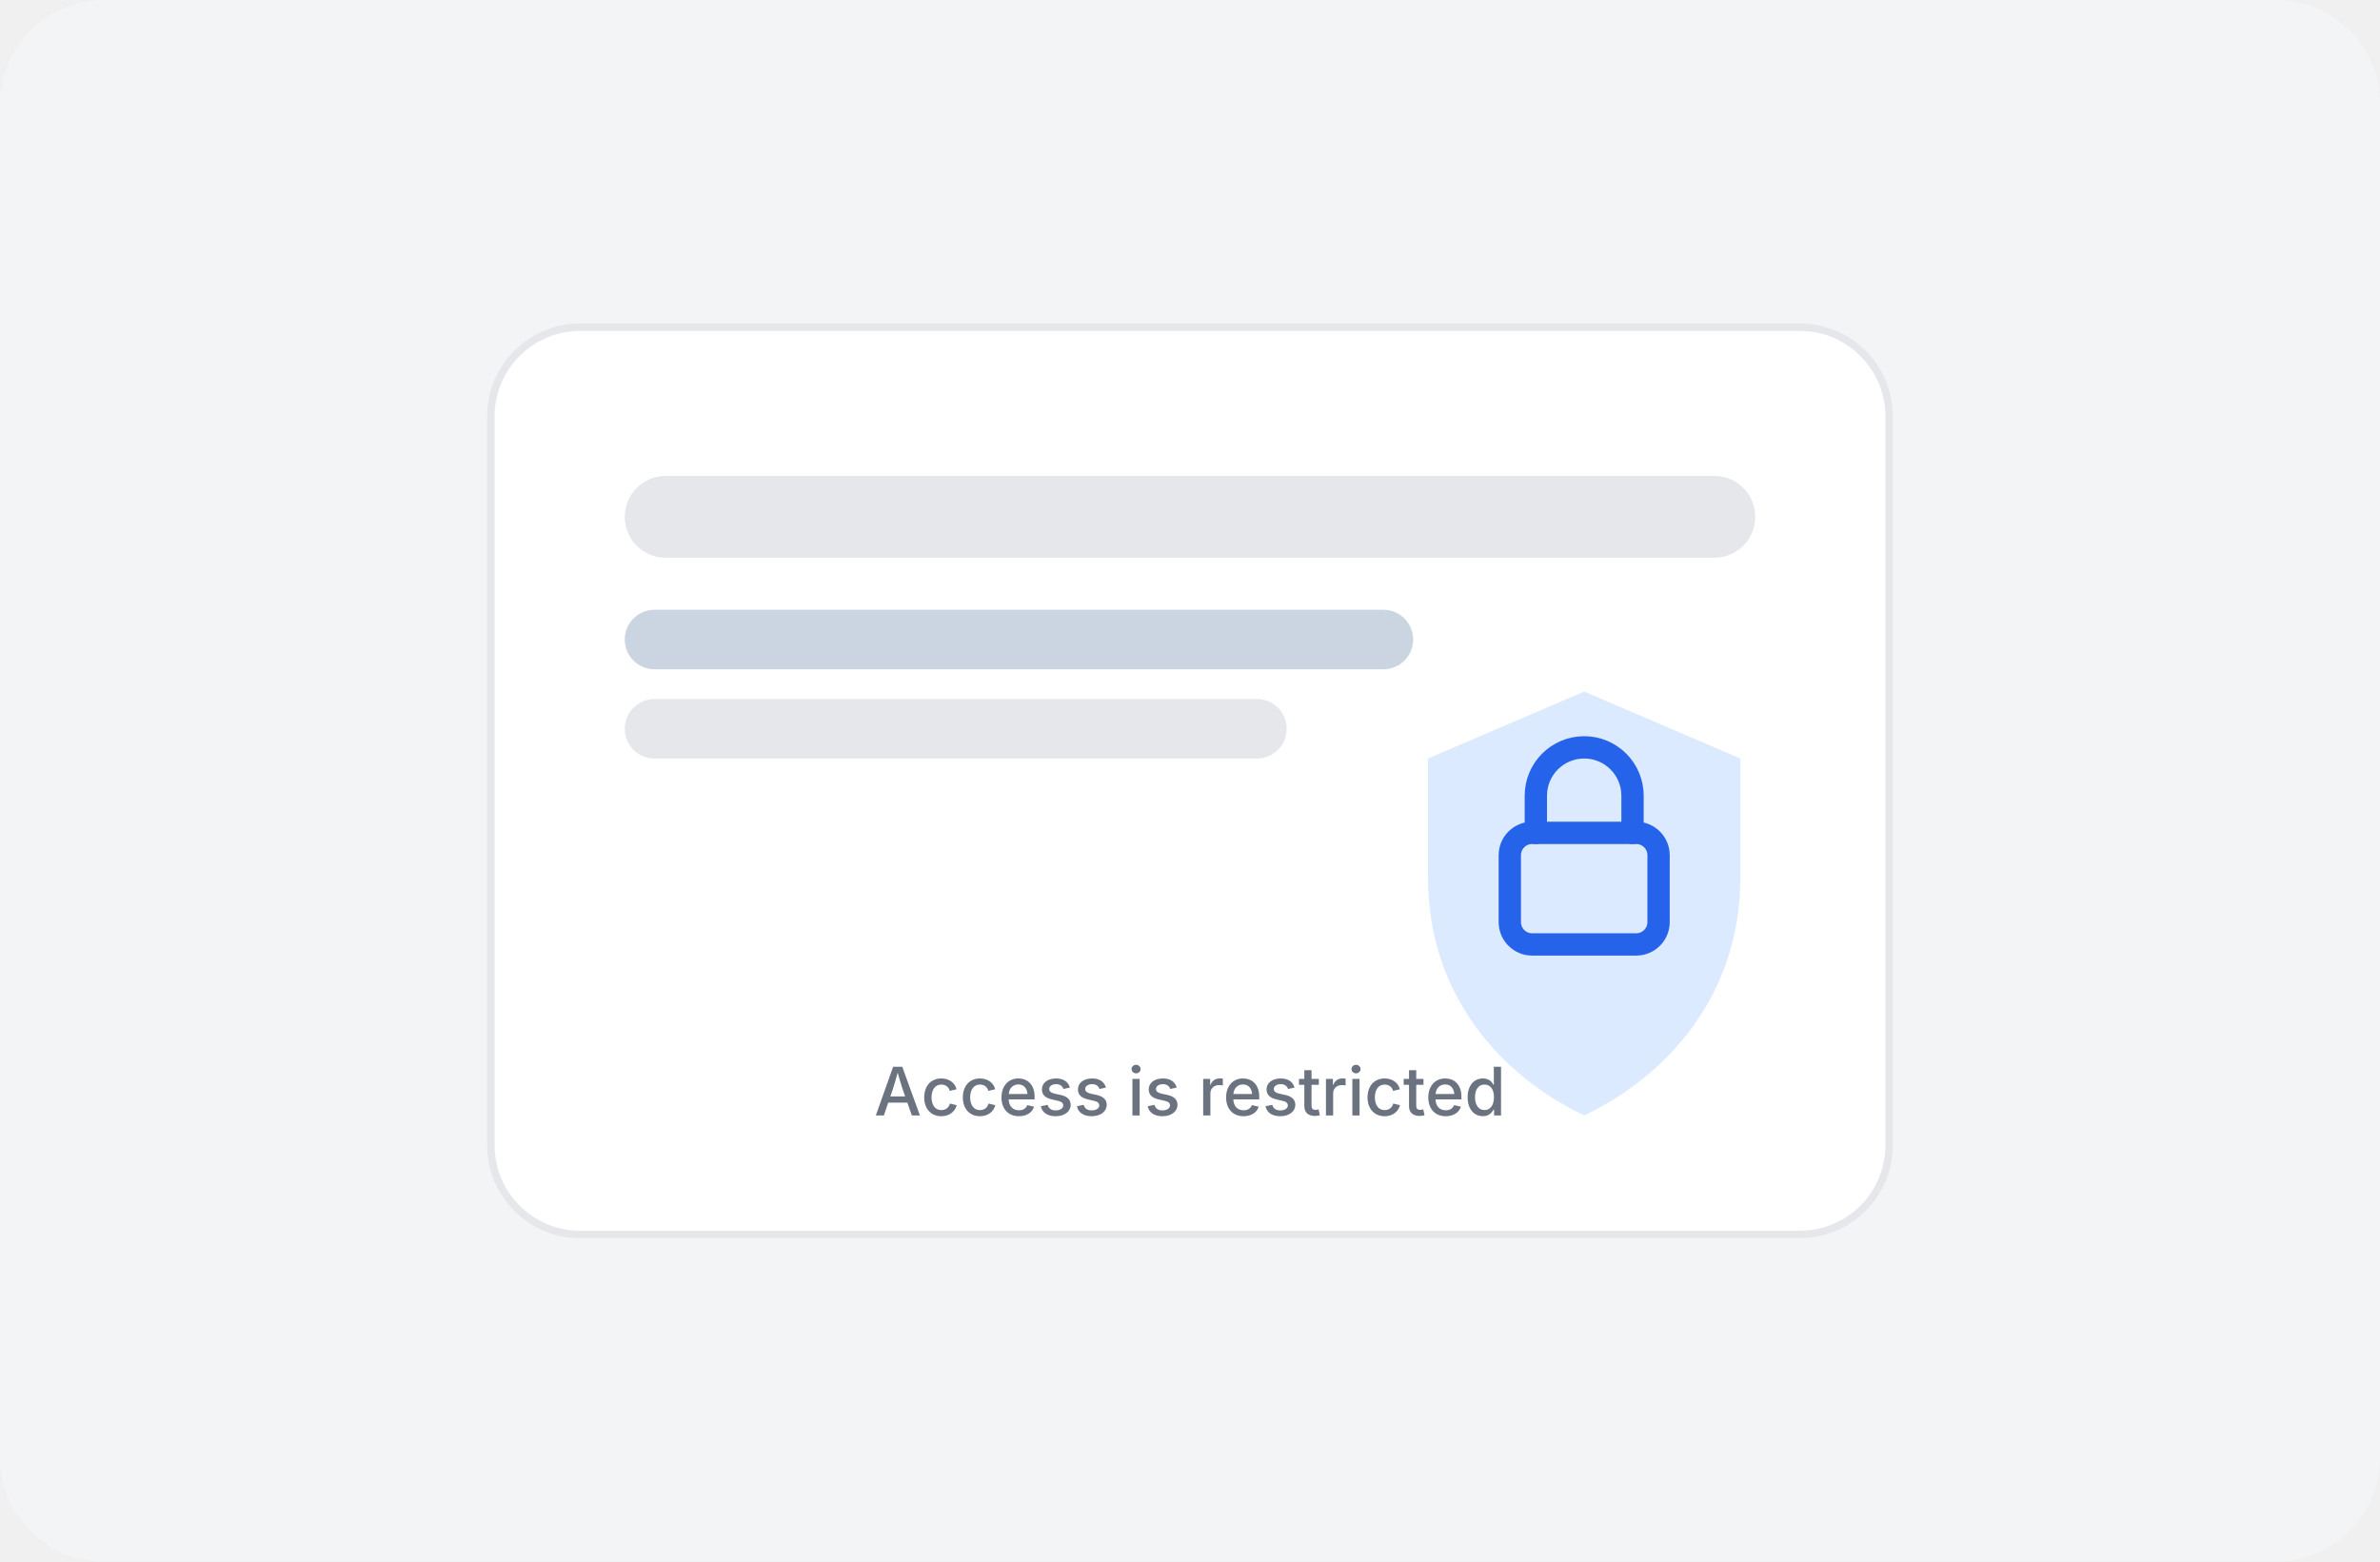
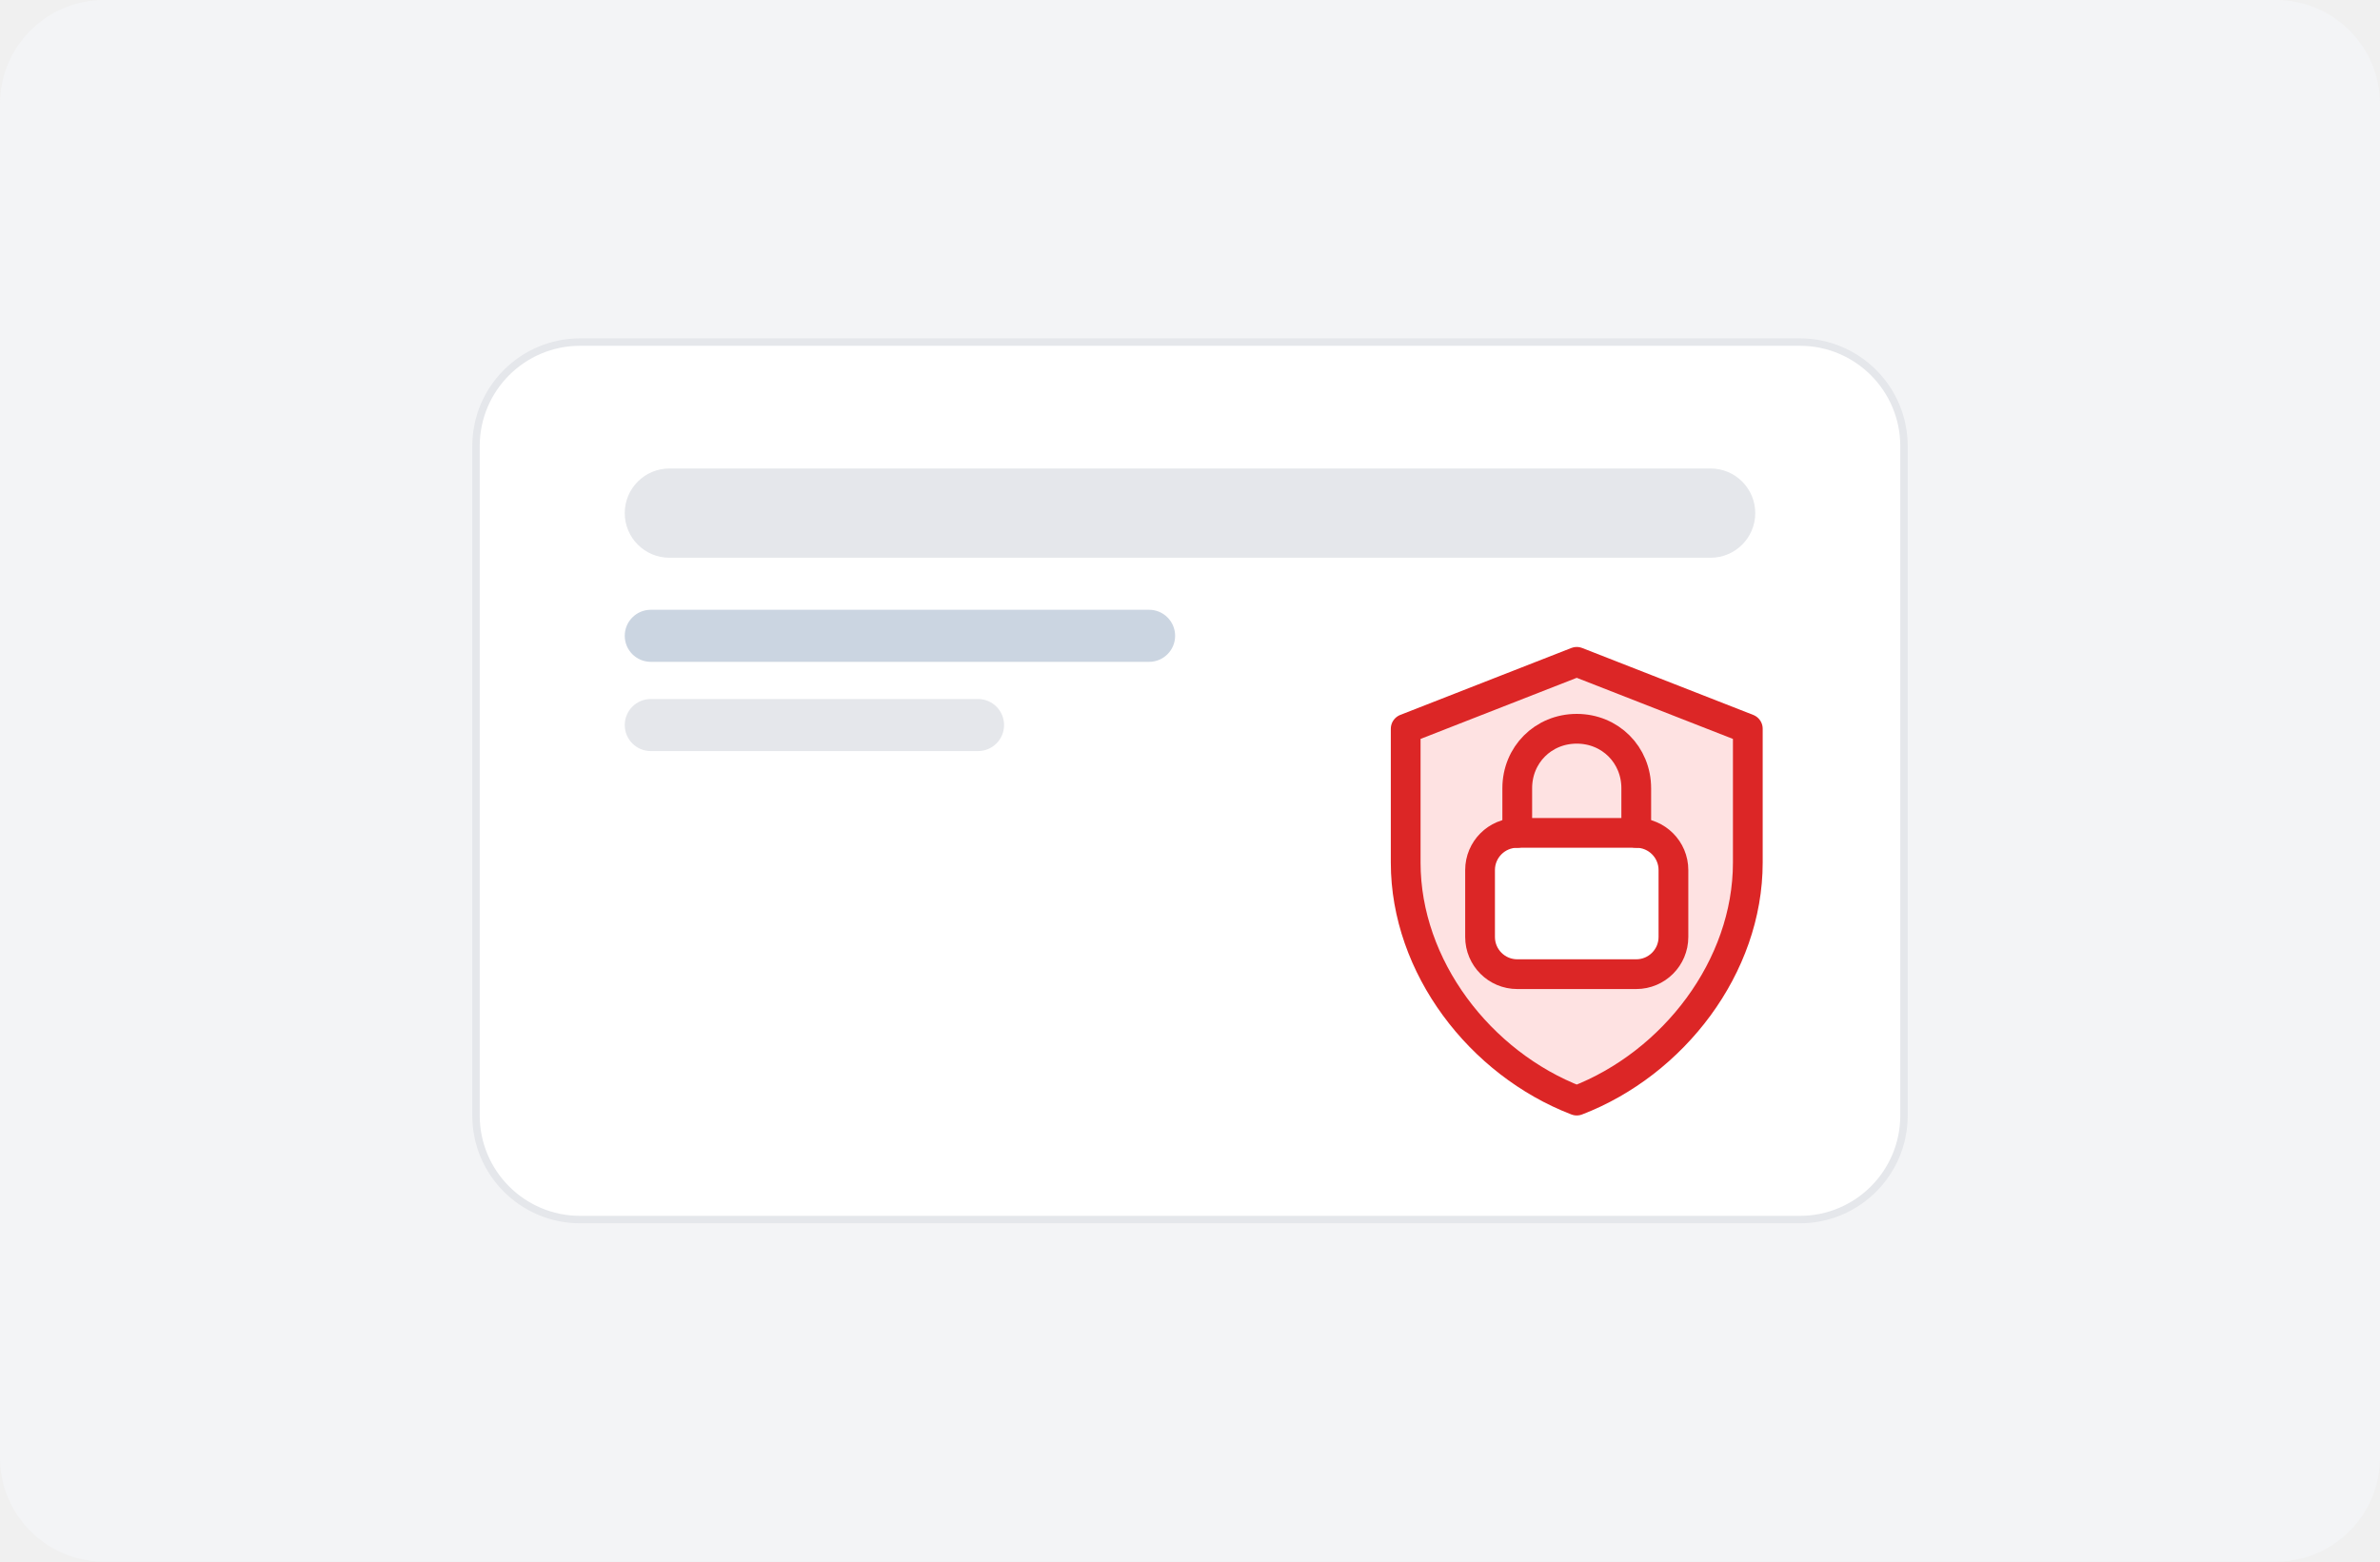
<svg xmlns="http://www.w3.org/2000/svg" width="640" height="420" viewBox="0 0 640 420" fill="none">
  <rect width="640" height="420" rx="28" fill="#F3F4F6" />
-   <rect x="132" y="88" width="376" height="244" rx="24" fill="#FFFFFF" stroke="#E5E7EB" stroke-width="2" />
-   <rect x="168" y="128" width="304" height="22" rx="11" fill="#E5E7EB" />
-   <rect x="168" y="164" width="212" height="16" rx="8" fill="#CBD5E1" />
-   <rect x="168" y="188" width="178" height="16" rx="8" fill="#E5E7EB" />
-   <path d="M426 186L468 204V236C468 267 449 289 426 300C403 289 384 267 384 236V204L426 186Z" fill="#DBEAFE" />
-   <rect x="406" y="224" width="40" height="30" rx="6" stroke="#2563EB" stroke-width="6" />
-   <path d="M413 224V214C413 206.82 418.82 201 426 201C433.18 201 439 206.82 439 214V224" stroke="#2563EB" stroke-width="6" stroke-linecap="round" />
-   <text x="320" y="300" text-anchor="middle" fill="#6B7280" font-family="Inter, Arial, sans-serif" font-size="18" font-weight="500">Access is restricted</text>
+   <rect x="128" y="92" width="384" height="236" rx="28" fill="#FFFFFF" stroke="#E5E7EB" stroke-width="2" />
+   <rect x="168" y="126" width="304" height="24" rx="12" fill="#E5E7EB" />
+   <rect x="168" y="164" width="148" height="14" rx="7" fill="#CBD5E1" />
+   <rect x="168" y="188" width="102" height="14" rx="7" fill="#E5E7EB" />
+   <g>
+     <path d="M424 178L470 196V232C470 260 450 286 424 296C398 286 378 260 378 232V196L424 178Z" fill="#FEE2E2" stroke="#DC2626" stroke-width="8" stroke-linejoin="round" />
+     <rect x="398" y="224" width="52" height="38" rx="10" fill="#FFFFFF" stroke="#DC2626" stroke-width="8" />
+     <path d="M408 224V212C408 203 415 196 424 196C433 196 440 203 440 212V224" stroke="#DC2626" stroke-width="8" stroke-linecap="round" />
+     <animateTransform attributeName="transform" type="scale" values="1;1.04;1" dur="2.6s" repeatCount="indefinite" additive="sum" origin="424 238" />
+   </g>
</svg>
